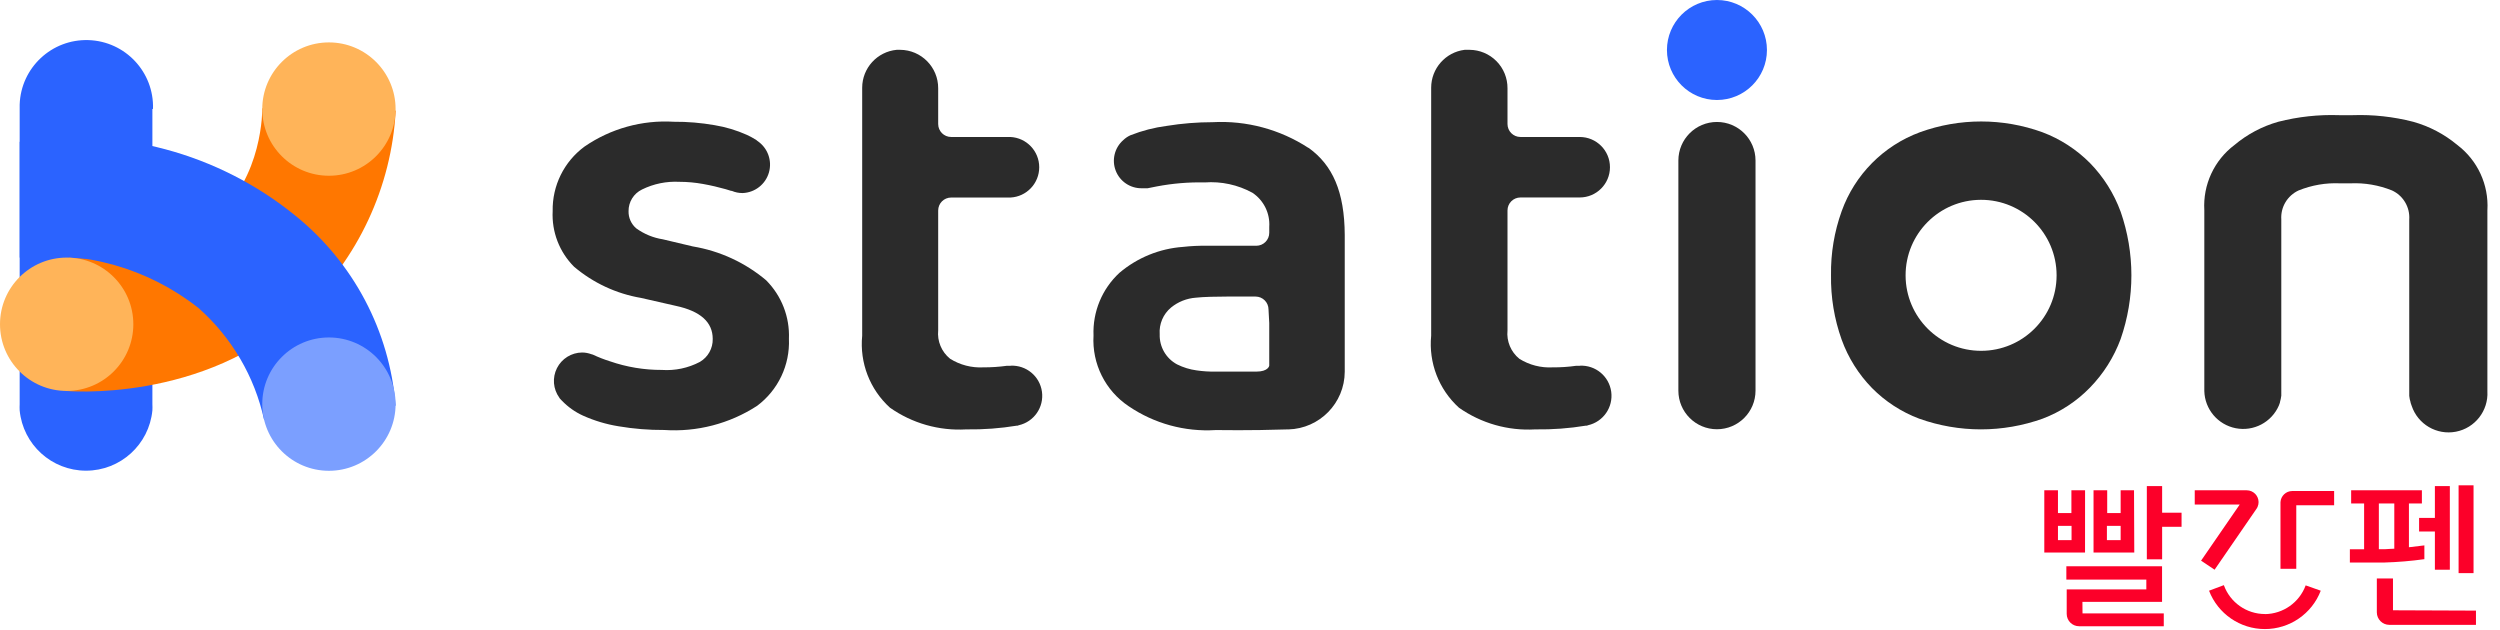
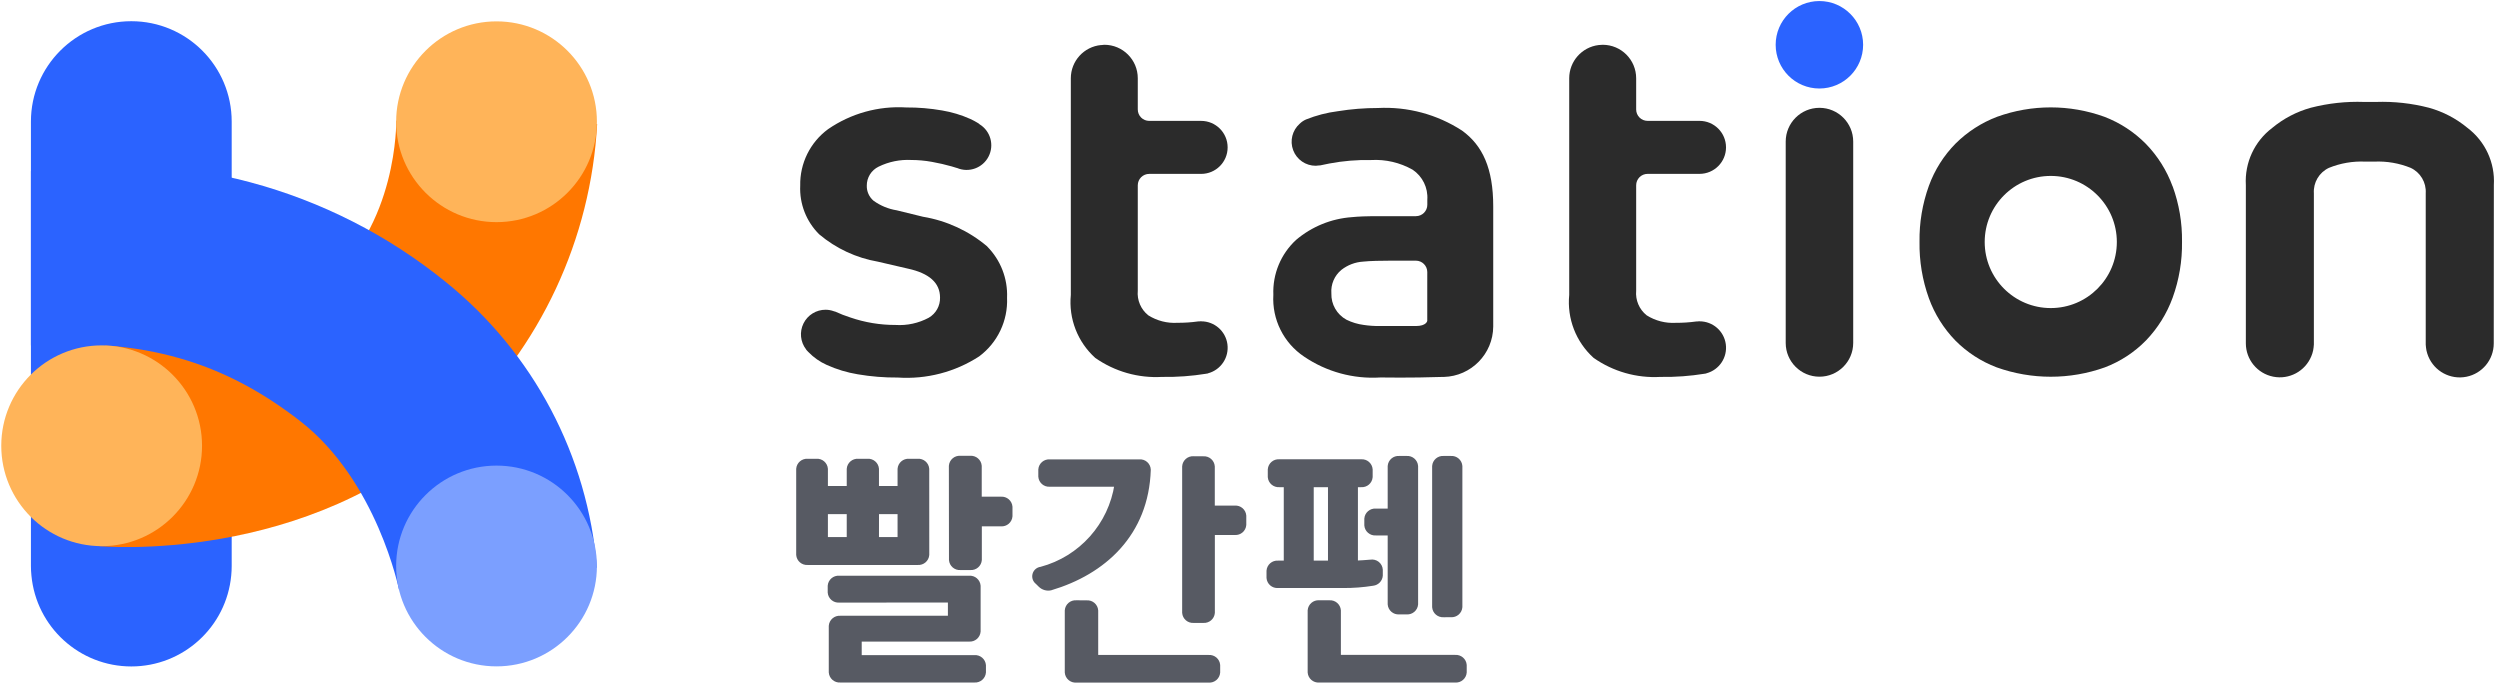
- <svg xmlns="http://www.w3.org/2000/svg" width="135" height="34" viewBox="0 0 135 34">
+ <svg xmlns="http://www.w3.org/2000/svg" width="124" height="34" viewBox="0 0 124 34">
  <defs>
-     <clipPath id="rg3lqo87la">
-       <path style="fill:none" d="M0 0h135v34H0z" />
+     <clipPath id="1fc85o3rta">
+       <path style="fill:none" d="M0 0h124v34H0z" />
    </clipPath>
  </defs>
-   <g style="isolation:isolate;clip-path:url(#rg3lqo87la)">
-     <path data-name="패스 210157" d="M236.948 0a2.7 2.7 0 1 1-2.7 2.7 2.7 2.7 0 0 1 2.7-2.7" transform="translate(-144.233)" style="fill:#2b63ff" />
-     <path data-name="패스 210158" d="M272.938 21.943a7.417 7.417 0 0 0-1.652-2.625 7.188 7.188 0 0 0-2.575-1.668 9.7 9.7 0 0 0-6.61 0 7.105 7.105 0 0 0-4.227 4.262 9.767 9.767 0 0 0-.576 3.458 9.879 9.879 0 0 0 .576 3.485 7.3 7.3 0 0 0 1.637 2.609 7.094 7.094 0 0 0 2.544 1.652 9.89 9.89 0 0 0 6.675 0 7.023 7.023 0 0 0 2.544-1.668 7.474 7.474 0 0 0 1.664-2.632 10.472 10.472 0 0 0 0-6.875m-7.528 7.513a4.077 4.077 0 1 1 4.069-4.085v.012a4.074 4.074 0 0 1-4.069 4.073" transform="translate(-158.423 -10.51)" style="fill:#2b2b2b" />
-     <path data-name="패스 210159" d="M89.194 25.675a8.247 8.247 0 0 0-3.966-1.833l-1.618-.384a3.33 3.33 0 0 1-1.437-.592 1.179 1.179 0 0 1-.415-.926 1.283 1.283 0 0 1 .726-1.172 4.089 4.089 0 0 1 2.017-.415 7.2 7.2 0 0 1 1.272.115c.43.077.838.173 1.222.281l.3.092h.035a1.463 1.463 0 0 0 .58.119 1.537 1.537 0 0 0 .807-2.813.326.326 0 0 0-.054-.046 4.175 4.175 0 0 0-.511-.281 7.111 7.111 0 0 0-1.748-.526 12.25 12.25 0 0 0-2.2-.184 7.686 7.686 0 0 0-4.826 1.341 4.227 4.227 0 0 0-1.718 3.485 3.966 3.966 0 0 0 1.153 3 7.557 7.557 0 0 0 3.62 1.687l1.887.43q1.983.427 1.983 1.783a1.4 1.4 0 0 1-.692 1.241 3.842 3.842 0 0 1-2.06.434 8.46 8.46 0 0 1-2.794-.465 7.134 7.134 0 0 1-.926-.361.328.328 0 0 0-.081-.023 1.463 1.463 0 0 0-.5-.092 1.537 1.537 0 0 0-1.23 2.44l.023.038c.023.031.054.058.081.088a.442.442 0 0 0 .042.042 3.7 3.7 0 0 0 1.13.8 7.684 7.684 0 0 0 1.921.576 14.145 14.145 0 0 0 2.463.2 8.206 8.206 0 0 0 5.02-1.304 4.288 4.288 0 0 0 1.718-3.62 4.227 4.227 0 0 0-1.226-3.155" transform="translate(-47.816 -10.535)" style="fill:#2b2b2b" />
-     <path data-name="패스 210160" d="M165.253 18.557a8.62 8.62 0 0 0-5.169-1.387 15.609 15.609 0 0 0-2.479.2 8.176 8.176 0 0 0-1.964.507 1.344 1.344 0 0 0-.384.261 1.483 1.483 0 0 0 .988 2.6h.146a.433.433 0 0 0 .1 0h.081l.5-.1a12.333 12.333 0 0 1 2.582-.215 4.662 4.662 0 0 1 2.575.557 2.052 2.052 0 0 1 .911 1.848v.315a.7.7 0 0 1-.7.7h-2.655a10.062 10.062 0 0 0-1.3.061 5.971 5.971 0 0 0-3.435 1.4 4.373 4.373 0 0 0-1.4 3.389 4.288 4.288 0 0 0 1.9 3.816 7.526 7.526 0 0 0 4.692 1.287h.127s1.706.031 3.7-.035h.1a3.128 3.128 0 0 0 3.047-3.113v-7.39c-.012-2.336-.657-3.77-1.948-4.7m-2.129 9.457v2.305s-.046.319-.7.319h-2.206a6.307 6.307 0 0 1-1.011-.065 3.393 3.393 0 0 1-1.064-.327 1.779 1.779 0 0 1-.934-1.625 1.714 1.714 0 0 1 .615-1.445 2.393 2.393 0 0 1 1.337-.53c.4-.046 1.13-.061 1.7-.061h1.524a.7.7 0 0 1 .7.7zm4.058 2.54v.05a.215.215 0 0 0 0-.05" transform="translate(-94.6 -10.572)" style="fill:#2b2b2b" />
-     <path data-name="패스 210161" d="M129.162 24.062h-.192a8.972 8.972 0 0 1-1.272.085 3.075 3.075 0 0 1-1.8-.465 1.748 1.748 0 0 1-.642-1.537v-6.468a.7.7 0 0 1 .7-.7h3.2a1.637 1.637 0 0 0 0-3.27h-3.2a.7.7 0 0 1-.7-.7V9.079A2.068 2.068 0 0 0 123.2 7h-.184a2.06 2.06 0 0 0-1.864 2.048V22.44a4.638 4.638 0 0 0 1.5 3.885 6.5 6.5 0 0 0 4.116 1.172h.038a15.378 15.378 0 0 0 2.69-.2h.05a.13.13 0 0 0 .058-.023 1.629 1.629 0 0 0-.442-3.216" transform="translate(-74.594 -4.31)" style="fill:#2b2b2b" />
-     <path data-name="패스 210162" d="M209.138 24.062h-.192a8.484 8.484 0 0 1-1.272.085 3.073 3.073 0 0 1-1.8-.461 1.748 1.748 0 0 1-.642-1.537v-6.476a.7.7 0 0 1 .7-.7h3.2a1.633 1.633 0 1 0 0-3.266h-3.2a.7.7 0 0 1-.7-.7V9.079A2.063 2.063 0 0 0 203.181 7h-.261a2.064 2.064 0 0 0-1.81 2.048V22.44a4.638 4.638 0 0 0 1.5 3.885 6.5 6.5 0 0 0 4.116 1.172h.038a15.342 15.342 0 0 0 2.69-.2h.065l.058-.023a1.629 1.629 0 0 0-.442-3.216" transform="translate(-123.827 -4.31)" style="fill:#2b2b2b" />
-     <path data-name="패스 210163" d="M237.933 17.14a2.083 2.083 0 0 0-2.083 2.083V31.65a2.083 2.083 0 0 0 4.166 0V19.223a2.083 2.083 0 0 0-2.083-2.083" transform="translate(-145.218 -10.554)" style="fill:#2b2b2b" />
-     <path data-name="패스 210164" d="M325.035 21.3a4.114 4.114 0 0 0-1.625-3.52 6.4 6.4 0 0 0-2.383-1.253 11.484 11.484 0 0 0-3.263-.357h-.738a11.644 11.644 0 0 0-3.286.357 6.383 6.383 0 0 0-2.363 1.253 4.108 4.108 0 0 0-1.629 3.52v9.768a2.1 2.1 0 0 0 4.023.788c.023-.054.042-.108.061-.165v-.023a2.1 2.1 0 0 0 .073-.35.827.827 0 0 0 0-.1.641.641 0 0 0 0-.085v-9.33a1.61 1.61 0 0 1 .934-1.568 5.338 5.338 0 0 1 2.24-.384h.561a5.356 5.356 0 0 1 2.244.384 1.61 1.61 0 0 1 .93 1.568v9.522a1.546 1.546 0 0 0 .073.35v.025c.019.058.035.111.058.165a2.1 2.1 0 0 0 4.089-.78V21.3z" transform="translate(-190.715 -9.951)" style="fill:#2b2b2b" />
-     <path data-name="패스 210165" d="M9.961 9.352a3.6 3.6 0 0 0-7.2-.235v16.175a3.309 3.309 0 0 0 0 .338 3.6 3.6 0 0 0 7.167 0 3.31 3.31 0 0 0 0-.338V9.352z" transform="translate(-1.699 -3.469)" style="fill:#2b63ff" />
-     <path data-name="패스 210166" d="M9.11 30.479s7.5.715 12.808-4.3a16.019 16.019 0 0 0 5.061-10.836l-7.205-.123s.054 3.8-2.605 5.925a11.471 11.471 0 0 1-7.847 2.14z" transform="translate(-5.61 -9.371)" style="fill:#f70" />
-     <path data-name="패스 210167" d="M2.77 19.548a18.856 18.856 0 0 1 14.883 3.985 14.661 14.661 0 0 1 5.414 10.26l-7.1.769a11.287 11.287 0 0 0-3.535-6.033A13.085 13.085 0 0 0 2.77 25.8z" transform="translate(-1.705 -11.889)" style="fill:#2b63ff" />
-     <path data-name="패스 210168" d="M40.451 47.42a3.6 3.6 0 1 1-3.6 3.6 3.6 3.6 0 0 1 3.6-3.6" transform="translate(-22.689 -29.197)" style="fill:#7b9fff" />
-     <path data-name="패스 210169" d="M40.451 5.96a3.6 3.6 0 1 1-3.6 3.6 3.6 3.6 0 0 1 3.6-3.6" transform="translate(-22.689 -3.67)" style="fill:#ffb459" />
-     <path data-name="패스 210170" d="M3.6 36.2A3.6 3.6 0 1 1 0 39.8a3.6 3.6 0 0 1 3.6-3.6" transform="translate(0 -22.29)" style="fill:#ffb459" />
+   <g style="isolation:isolate;clip-path:url(#1fc85o3rta)">
+     <path data-name="패스 210214" d="M11.909 4.979a4.979 4.979 0 1 0-9.958 0v22.046a4.481 4.481 0 0 0 .024.464 4.977 4.977 0 0 0 9.911 0c.015-.152.023-.307.023-.464V4.979" transform="translate(-.417 1.052)" style="fill:#2b63ff" />
+     <path data-name="패스 210215" d="M6.42 27.646s10.376.986 17.716-5.95a22.143 22.143 0 0 0 7-14.985l-9.965-.168s.09 5.25-3.6 8.191c-2.958 2.358-6.815 3.15-10.853 2.959z" transform="translate(-1.517 -.559)" style="fill:#f70" />
+     <path data-name="패스 210216" d="M1.951 9.75a26.089 26.089 0 0 1 20.587 5.51 20.275 20.275 0 0 1 7.485 14.161l-9.817 1.089s-1.084-5.388-4.888-8.349-7.77-4.138-13.367-3.761z" transform="translate(-.417 -1.265)" style="fill:#2b63ff" />
+     <path data-name="패스 210217" d="M35.94 34.219a4.979 4.979 0 1 1-4.979-4.979 4.979 4.979 0 0 1 4.979 4.979" transform="translate(-6.333 -6.146)" style="fill:#7b9fff" />
+     <path data-name="패스 210218" d="M35.94 4.989A4.979 4.979 0 1 1 30.961.01a4.979 4.979 0 0 1 4.979 4.979" transform="translate(-6.333 1.05)" style="fill:#ffb459" />
+     <path data-name="패스 210219" d="M9.958 26.309a4.979 4.979 0 1 1-4.979-4.979 4.979 4.979 0 0 1 4.979 4.979" transform="translate(.063 -4.199)" style="fill:#ffb459" />
    <g>
-       <path data-name="패스 210150" d="M291.238 81.5h4.3v-1.92h-5.168v.72h4.319v.526h-4.3v1.326a.669.669 0 0 0 .669.665h4.573v-.692h-4.388z" transform="translate(-178.787 -49)" style="fill:#fc0029" />
-       <path data-name="패스 210151" d="m309.482 73.188 2.263-3.289a.467.467 0 0 0 .062-.115.6.6 0 0 0 .05-.25.641.641 0 0 0-.638-.634h-2.809v.769h2.429l-2.087 3.031z" transform="translate(-189.894 -42.424)" style="fill:#fc0029" />
-       <path data-name="패스 210152" d="M320.46 69.6v3.6h.853v-3.431h2.044V69h-2.267a.638.638 0 0 0-.63.6" transform="translate(-197.314 -42.485)" style="fill:#fc0029" />
-       <path data-name="패스 210153" d="M334.233 72.62v-.745l-.834.1v-2.364h.7V68.9h-3.82v.711h.7v2.475h-.769v.714h1.864a19.817 19.817 0 0 0 2.16-.181m-2.463-3.009h.838v2.444c-.208 0-.384.027-.5.027h-.334v-2.47z" transform="translate(-203.317 -42.424)" style="fill:#fc0029" />
-       <path data-name="패스 210154" d="M339.94 70.762h.853v2.064h.807V68.31h-.807v1.718h-.853z" transform="translate(-209.309 -42.061)" style="fill:#fc0029" />
-       <path data-name="패스 210155" d="M334.872 83.008V81.29H334v1.833a.676.676 0 0 0 .672.672h4.681v-.769z" transform="translate(-205.651 -50.053)" style="fill:#fc0029" />
-       <path data-name="패스 210156" d="M313.437 83.79a2.36 2.36 0 0 1-2.217-1.56l-.8.3a3.232 3.232 0 0 0 6.033 0l-.815-.288a2.371 2.371 0 0 1-2.2 1.552" transform="translate(-191.132 -50.632)" style="fill:#fc0029" />
-       <path data-name="패스 210147" d="M296.376 68.9h-.722v1.23h-.726V68.9h-.738v3.359h2.2zm-.738 2.69h-.726v-.769h.742v.769z" transform="translate(-181.139 -42.424)" style="fill:#fc0029" />
-       <path data-name="사각형 151662" transform="translate(132.764 26.207)" style="fill:#fc0029" d="M0 0h.807v4.742H0z" />
-       <path data-name="패스 210148" d="M289.472 68.9h-.738v1.23h-.726V68.9h-.738v3.359h2.2zm-.738 2.69h-.726v-.769h.734v.769z" transform="translate(-176.878 -42.424)" style="fill:#fc0029" />
-       <path data-name="패스 210149" d="M302.506 68.31h-.826v3.954h.826v-1.756h1.049v-.761h-1.049z" transform="translate(-185.751 -42.061)" style="fill:#fc0029" />
+       <path data-name="패스 210220" d="M57.693 33.5a.413.413 0 0 1-.441.378h-5.469a.413.413 0 0 1-.441-.378v-4.262a.412.412 0 0 1 .441-.378h.442a.411.411 0 0 1 .44.378v.971h1.184v-.971a.412.412 0 0 1 .441-.378h.468a.412.412 0 0 1 .44.378v.971h1.172v-.971a.412.412 0 0 1 .44-.378h.44a.412.412 0 0 1 .441.378zm-5.028-.756h1.184v-1.389h-1.184zm.681 3a.412.412 0 0 1-.441-.378v-.328a.412.412 0 0 1 .441-.378H59.8a.412.412 0 0 1 .44.378V37.3a.412.412 0 0 1-.44.378h-5.458v.92h5.72a.414.414 0 0 1 .442.378v.353a.414.414 0 0 1-.442.379H53.4a.413.413 0 0 1-.442-.379v-2.304a.412.412 0 0 1 .442-.378h5.467v-.907zm1.852-3h1.172v-1.389H55.2zm3.717-3.654a.411.411 0 0 1 .44-.378h.5a.412.412 0 0 1 .44.378v1.65h1.084a.413.413 0 0 1 .441.378v.466a.412.412 0 0 1-.441.378H60.3v1.79a.412.412 0 0 1-.44.378h-.5a.412.412 0 0 1-.44-.378z" transform="translate(-11.726 -5.98)" style="fill:#575a63" />
+       <path data-name="패스 210221" d="M57.693 33.5a.413.413 0 0 1-.441.378h-5.469a.413.413 0 0 1-.441-.378v-4.262a.412.412 0 0 1 .441-.378h.442a.411.411 0 0 1 .44.378v.971h1.184v-.971a.412.412 0 0 1 .441-.378h.468a.412.412 0 0 1 .44.378v.971h1.172v-.971a.412.412 0 0 1 .44-.378h.44a.412.412 0 0 1 .441.378zm-5.028-.756h1.184v-1.389h-1.184zm.681 3a.412.412 0 0 1-.441-.378v-.328a.412.412 0 0 1 .441-.378H59.8a.412.412 0 0 1 .44.378V37.3a.412.412 0 0 1-.44.378h-5.458v.92h5.72a.414.414 0 0 1 .442.378v.353a.414.414 0 0 1-.442.379H53.4a.413.413 0 0 1-.442-.379v-2.304a.412.412 0 0 1 .442-.378h5.467v-.907zm1.852-3h1.172v-1.389H55.2zm3.717-3.654a.411.411 0 0 1 .44-.378h.5a.412.412 0 0 1 .44.378v1.65h1.084a.413.413 0 0 1 .441.378v.466a.412.412 0 0 1-.441.378H60.3v1.79a.412.412 0 0 1-.44.378h-.5a.412.412 0 0 1-.44-.378z" transform="translate(-11.726 -5.98)" style="stroke:#575a63;stroke-miterlimit:10;stroke-width:.25px;fill:none" />
+       <path data-name="패스 210222" d="M65.4 30a.411.411 0 0 1-.44-.377v-.353a.411.411 0 0 1 .44-.377h4.449a.405.405 0 0 1 .44.389c-.1 3.176-2.217 5.079-4.851 5.86A.548.548 0 0 1 64.95 35l-.152-.15a.351.351 0 0 1 .177-.63A5.154 5.154 0 0 0 68.742 30zm1.84 5.885a.412.412 0 0 1 .441.378v2.331h5.609a.412.412 0 0 1 .441.378v.365a.413.413 0 0 1-.441.379h-6.576a.413.413 0 0 1-.441-.379V36.26a.412.412 0 0 1 .441-.378zm5.783-7.145a.413.413 0 0 1 .441.379v2.066h1.121a.412.412 0 0 1 .441.377v.455a.411.411 0 0 1-.441.377h-1.118v3.983a.413.413 0 0 1-.441.378h-.491a.412.412 0 0 1-.44-.378v-7.261a.412.412 0 0 1 .44-.379z" transform="translate(-13.335 -5.983)" style="fill:#575a63" />
+       <path data-name="패스 210223" d="M65.4 30a.411.411 0 0 1-.44-.377v-.353a.411.411 0 0 1 .44-.377h4.449a.405.405 0 0 1 .44.389c-.1 3.176-2.217 5.079-4.851 5.86A.548.548 0 0 1 64.95 35l-.152-.15a.351.351 0 0 1 .177-.63A5.154 5.154 0 0 0 68.742 30zm1.84 5.885a.412.412 0 0 1 .441.378v2.331h5.609a.412.412 0 0 1 .441.378v.365a.413.413 0 0 1-.441.379h-6.576a.413.413 0 0 1-.441-.379V36.26a.412.412 0 0 1 .441-.378zm5.783-7.145a.413.413 0 0 1 .441.379v2.066h1.121a.412.412 0 0 1 .441.377v.455a.411.411 0 0 1-.441.377h-1.118v3.983a.413.413 0 0 1-.441.378h-.491a.412.412 0 0 1-.44-.378v-7.261a.412.412 0 0 1 .44-.379z" transform="translate(-13.335 -5.983)" style="stroke:#575a63;stroke-miterlimit:10;stroke-width:.25px;fill:none" />
+       <path data-name="패스 210224" d="M82.16 30.021v3.893c.251-.012.5-.025.756-.049a.409.409 0 0 1 .478.378v.289a.415.415 0 0 1-.366.378 8.865 8.865 0 0 1-1.473.113h-3.239a.412.412 0 0 1-.44-.378v-.353a.412.412 0 0 1 .44-.378h.416v-3.893h-.352a.413.413 0 0 1-.441-.378v-.378a.412.412 0 0 1 .441-.378h4.07a.412.412 0 0 1 .441.378v.378a.412.412 0 0 1-.441.378zm-1.285 5.86a.412.412 0 0 1 .44.378v2.331h5.8a.412.412 0 0 1 .441.378v.365a.413.413 0 0 1-.441.379h-6.757a.413.413 0 0 1-.441-.379v-3.075a.412.412 0 0 1 .441-.378zm.05-5.86h-.957v3.893h.957zm2.961 2.394h-.718a.412.412 0 0 1-.441-.378v-.327a.412.412 0 0 1 .441-.378h.718V29.1a.412.412 0 0 1 .441-.378h.378a.412.412 0 0 1 .44.378v6.854a.412.412 0 0 1-.44.378h-.378a.412.412 0 0 1-.441-.378zm2.646 4.057a.413.413 0 0 1-.441-.378V29.1a.412.412 0 0 1 .441-.378h.368a.412.412 0 0 1 .441.378v6.993a.412.412 0 0 1-.441.378z" transform="translate(-14.932 -5.982)" style="fill:#575a63" />
+       <path data-name="패스 210225" d="M82.16 30.021v3.893c.251-.012.5-.025.756-.049a.409.409 0 0 1 .478.378v.289a.415.415 0 0 1-.366.378 8.865 8.865 0 0 1-1.473.113h-3.239a.412.412 0 0 1-.44-.378v-.353a.412.412 0 0 1 .44-.378h.416v-3.893h-.352a.413.413 0 0 1-.441-.378v-.378a.412.412 0 0 1 .441-.378h4.07a.412.412 0 0 1 .441.378v.378a.412.412 0 0 1-.441.378zm-1.285 5.86a.412.412 0 0 1 .44.378v2.331h5.8a.412.412 0 0 1 .441.378v.365a.413.413 0 0 1-.441.379h-6.757a.413.413 0 0 1-.441-.379v-3.075a.412.412 0 0 1 .441-.378zm.05-5.86h-.957v3.893h.957zm2.961 2.394h-.718a.412.412 0 0 1-.441-.378v-.327a.412.412 0 0 1 .441-.378h.718V29.1a.412.412 0 0 1 .441-.378h.378a.412.412 0 0 1 .44.378v6.854a.412.412 0 0 1-.44.378h-.378a.412.412 0 0 1-.441-.378zm2.646 4.057a.413.413 0 0 1-.441-.378V29.1a.412.412 0 0 1 .441-.378h.368a.412.412 0 0 1 .441.378v6.993a.412.412 0 0 1-.441.378z" transform="translate(-14.932 -5.982)" style="stroke:#575a63;stroke-miterlimit:10;stroke-width:.25px;fill:none" />
+     </g>
+     <g>
+       <path data-name="패스 210227" d="M133.472 10.53a5.957 5.957 0 0 0-1.328-2.113 5.809 5.809 0 0 0-2.059-1.342 7.833 7.833 0 0 0-5.314 0 5.9 5.9 0 0 0-2.059 1.325 5.82 5.82 0 0 0-1.328 2.1 7.833 7.833 0 0 0-.465 2.777 7.909 7.909 0 0 0 .465 2.8 5.911 5.911 0 0 0 1.315 2.1 5.742 5.742 0 0 0 2.047 1.328 7.974 7.974 0 0 0 5.367 0 5.668 5.668 0 0 0 2.046-1.342 6.052 6.052 0 0 0 1.315-2.113 7.82 7.82 0 0 0 .465-2.776 7.745 7.745 0 0 0-.465-2.75m-6.045 6.04a3.277 3.277 0 1 1 3.277-3.277 3.277 3.277 0 0 1-3.277 3.277" transform="translate(-25.711 -1.284)" style="fill:#2b2b2b" />
+       <path data-name="패스 210228" d="M60.617 13.51a6.616 6.616 0 0 0-3.188-1.474l-1.3-.319a2.691 2.691 0 0 1-1.156-.478.946.946 0 0 1-.332-.744 1.036 1.036 0 0 1 .585-.943 3.3 3.3 0 0 1 1.62-.332 5.832 5.832 0 0 1 1.023.093q.518.093.983.226c.082.024.162.048.24.073a.086.086 0 0 0 .027.006 1.223 1.223 0 0 0 1.115-2.169.455.455 0 0 0-.041-.037 3.607 3.607 0 0 0-.411-.224 5.783 5.783 0 0 0-1.408-.425 9.993 9.993 0 0 0-1.774-.148 6.176 6.176 0 0 0-3.879 1.076 3.388 3.388 0 0 0-1.382 2.8 3.193 3.193 0 0 0 .943 2.418 6.145 6.145 0 0 0 2.91 1.355l1.488.345q1.594.346 1.594 1.435a1.123 1.123 0 0 1-.558 1 3.072 3.072 0 0 1-1.648.359 6.833 6.833 0 0 1-2.245-.372 6.378 6.378 0 0 1-.745-.29h-.008a.34.34 0 0 0-.064-.019 1.2 1.2 0 0 0-.406-.074 1.22 1.22 0 0 0-.972 1.964.3.3 0 0 0 .018.03c.02.025.045.047.067.072s.022.024.034.035a2.921 2.921 0 0 0 .91.637 6.159 6.159 0 0 0 1.541.465 11.29 11.29 0 0 0 1.979.16 6.6 6.6 0 0 0 4.039-1.05 3.448 3.448 0 0 0 1.382-2.91 3.409 3.409 0 0 0-.983-2.537" transform="translate(-11.648 -1.285)" style="fill:#2b2b2b" />
+       <path data-name="패스 210229" d="M90.1 7.764a6.99 6.99 0 0 0-4.158-1.115 12.436 12.436 0 0 0-1.992.159 6.42 6.42 0 0 0-1.579.409 1.032 1.032 0 0 0-.31.208 1.193 1.193 0 0 0 .793 2.089 1.129 1.129 0 0 0 .116-.012.347.347 0 0 0 .08-.006h.018l.046-.009c.143-.027.3-.061.408-.084a9.982 9.982 0 0 1 2.074-.173 3.751 3.751 0 0 1 2.059.478 1.652 1.652 0 0 1 .731 1.488v.253a.565.565 0 0 1-.565.565h-2.133c-.223 0-.736.015-1.048.049a4.805 4.805 0 0 0-2.762 1.127 3.514 3.514 0 0 0-1.129 2.723 3.447 3.447 0 0 0 1.528 3.069 6.053 6.053 0 0 0 3.772 1.033h.12-.018s1.372.026 2.971-.027H89.205a2.518 2.518 0 0 0 2.45-2.5v-5.96c0-1.867-.518-3.019-1.554-3.764m-1.718 7.606v1.837s-.035.256-.565.256h-1.773a5.012 5.012 0 0 1-.812-.054 2.724 2.724 0 0 1-.858-.259 1.436 1.436 0 0 1-.748-1.307 1.377 1.377 0 0 1 .494-1.163 1.949 1.949 0 0 1 1.084-.412c.326-.036.908-.047 1.37-.047h1.244a.566.566 0 0 1 .565.566zm3.265 2.042v.039-.039" transform="translate(-17.591 -1.292)" style="fill:#2b2b2b" />
+       <path data-name="패스 210230" d="M74.623 16.431c-.037 0-.071.008-.107.01a.232.232 0 0 0-.047 0 7.1 7.1 0 0 1-1.021.068A2.439 2.439 0 0 1 72 16.137a1.4 1.4 0 0 1-.519-1.222V9.688a.565.565 0 0 1 .566-.565H74.623a1.314 1.314 0 0 0 0-2.629h-2.576a.565.565 0 0 1-.566-.566V4.379a1.66 1.66 0 0 0-1.66-1.66c-.045 0-.086.01-.13.013h-.016a.111.111 0 0 0-.015 0 1.655 1.655 0 0 0-1.5 1.644v10.751a3.72 3.72 0 0 0 1.21 3.122 5.247 5.247 0 0 0 3.308.944h.033a12.341 12.341 0 0 0 2.157-.157l.032-.006h.024a.146.146 0 0 0 .048-.018 1.311 1.311 0 0 0-.348-2.576" transform="translate(-15.047 -.498)" style="fill:#2b2b2b" />
+       <path data-name="패스 210231" d="M105.606 16.43c-.037 0-.071.008-.107.011a.185.185 0 0 0-.047 0 7.1 7.1 0 0 1-1.021.068 2.441 2.441 0 0 1-1.448-.373 1.4 1.4 0 0 1-.519-1.222V9.687a.565.565 0 0 1 .566-.566H105.606a1.314 1.314 0 0 0 0-2.629h-2.576a.565.565 0 0 1-.566-.566V4.378a1.661 1.661 0 0 0-1.66-1.66 1.934 1.934 0 0 0-.206.014 1.661 1.661 0 0 0-1.455 1.647v10.747a3.72 3.72 0 0 0 1.21 3.122 5.247 5.247 0 0 0 3.308.944h.033a12.342 12.342 0 0 0 2.157-.157l.033-.006h.023a.146.146 0 0 0 .048-.018 1.311 1.311 0 0 0-.348-2.576" transform="translate(-21.31 -.497)" style="fill:#2b2b2b" />
+       <path data-name="패스 210232" d="M114.272 6.638a1.674 1.674 0 0 0-1.672 1.674V18.3a1.674 1.674 0 0 0 3.348 0V8.312a1.674 1.674 0 0 0-1.674-1.674" transform="translate(-24.029 -1.29)" style="fill:#2b2b2b" />
+       <path data-name="패스 210233" d="M153.507 10.392a3.31 3.31 0 0 0-1.307-2.833 5.139 5.139 0 0 0-1.913-1 9.221 9.221 0 0 0-2.623-.288h-.593a9.289 9.289 0 0 0-2.643.288 5.139 5.139 0 0 0-1.913 1 3.31 3.31 0 0 0-1.309 2.833v7.852a1.687 1.687 0 0 0 3.246.644 1.316 1.316 0 0 0 .049-.132l.006-.02a1.424 1.424 0 0 0 .059-.282c0-.025.006-.05.007-.076s.007-.045.007-.069V10.8a1.3 1.3 0 0 1 .748-1.26 4.279 4.279 0 0 1 1.8-.309h.452a4.281 4.281 0 0 1 1.8.309 1.3 1.3 0 0 1 .748 1.26v7.511c0 .024.006.046.007.069s0 .051.007.076a1.369 1.369 0 0 0 .059.282l.006.02c.015.045.029.089.048.132a1.687 1.687 0 0 0 3.247-.644v-.087z" transform="translate(-29.812 -1.215)" style="fill:#2b2b2b" />
+       <path data-name="패스 210226" d="M116.315 2.169A2.169 2.169 0 1 1 114.146 0a2.17 2.17 0 0 1 2.169 2.169" transform="translate(-23.904 .052)" style="fill:#2b63ff" />
    </g>
  </g>
</svg>
